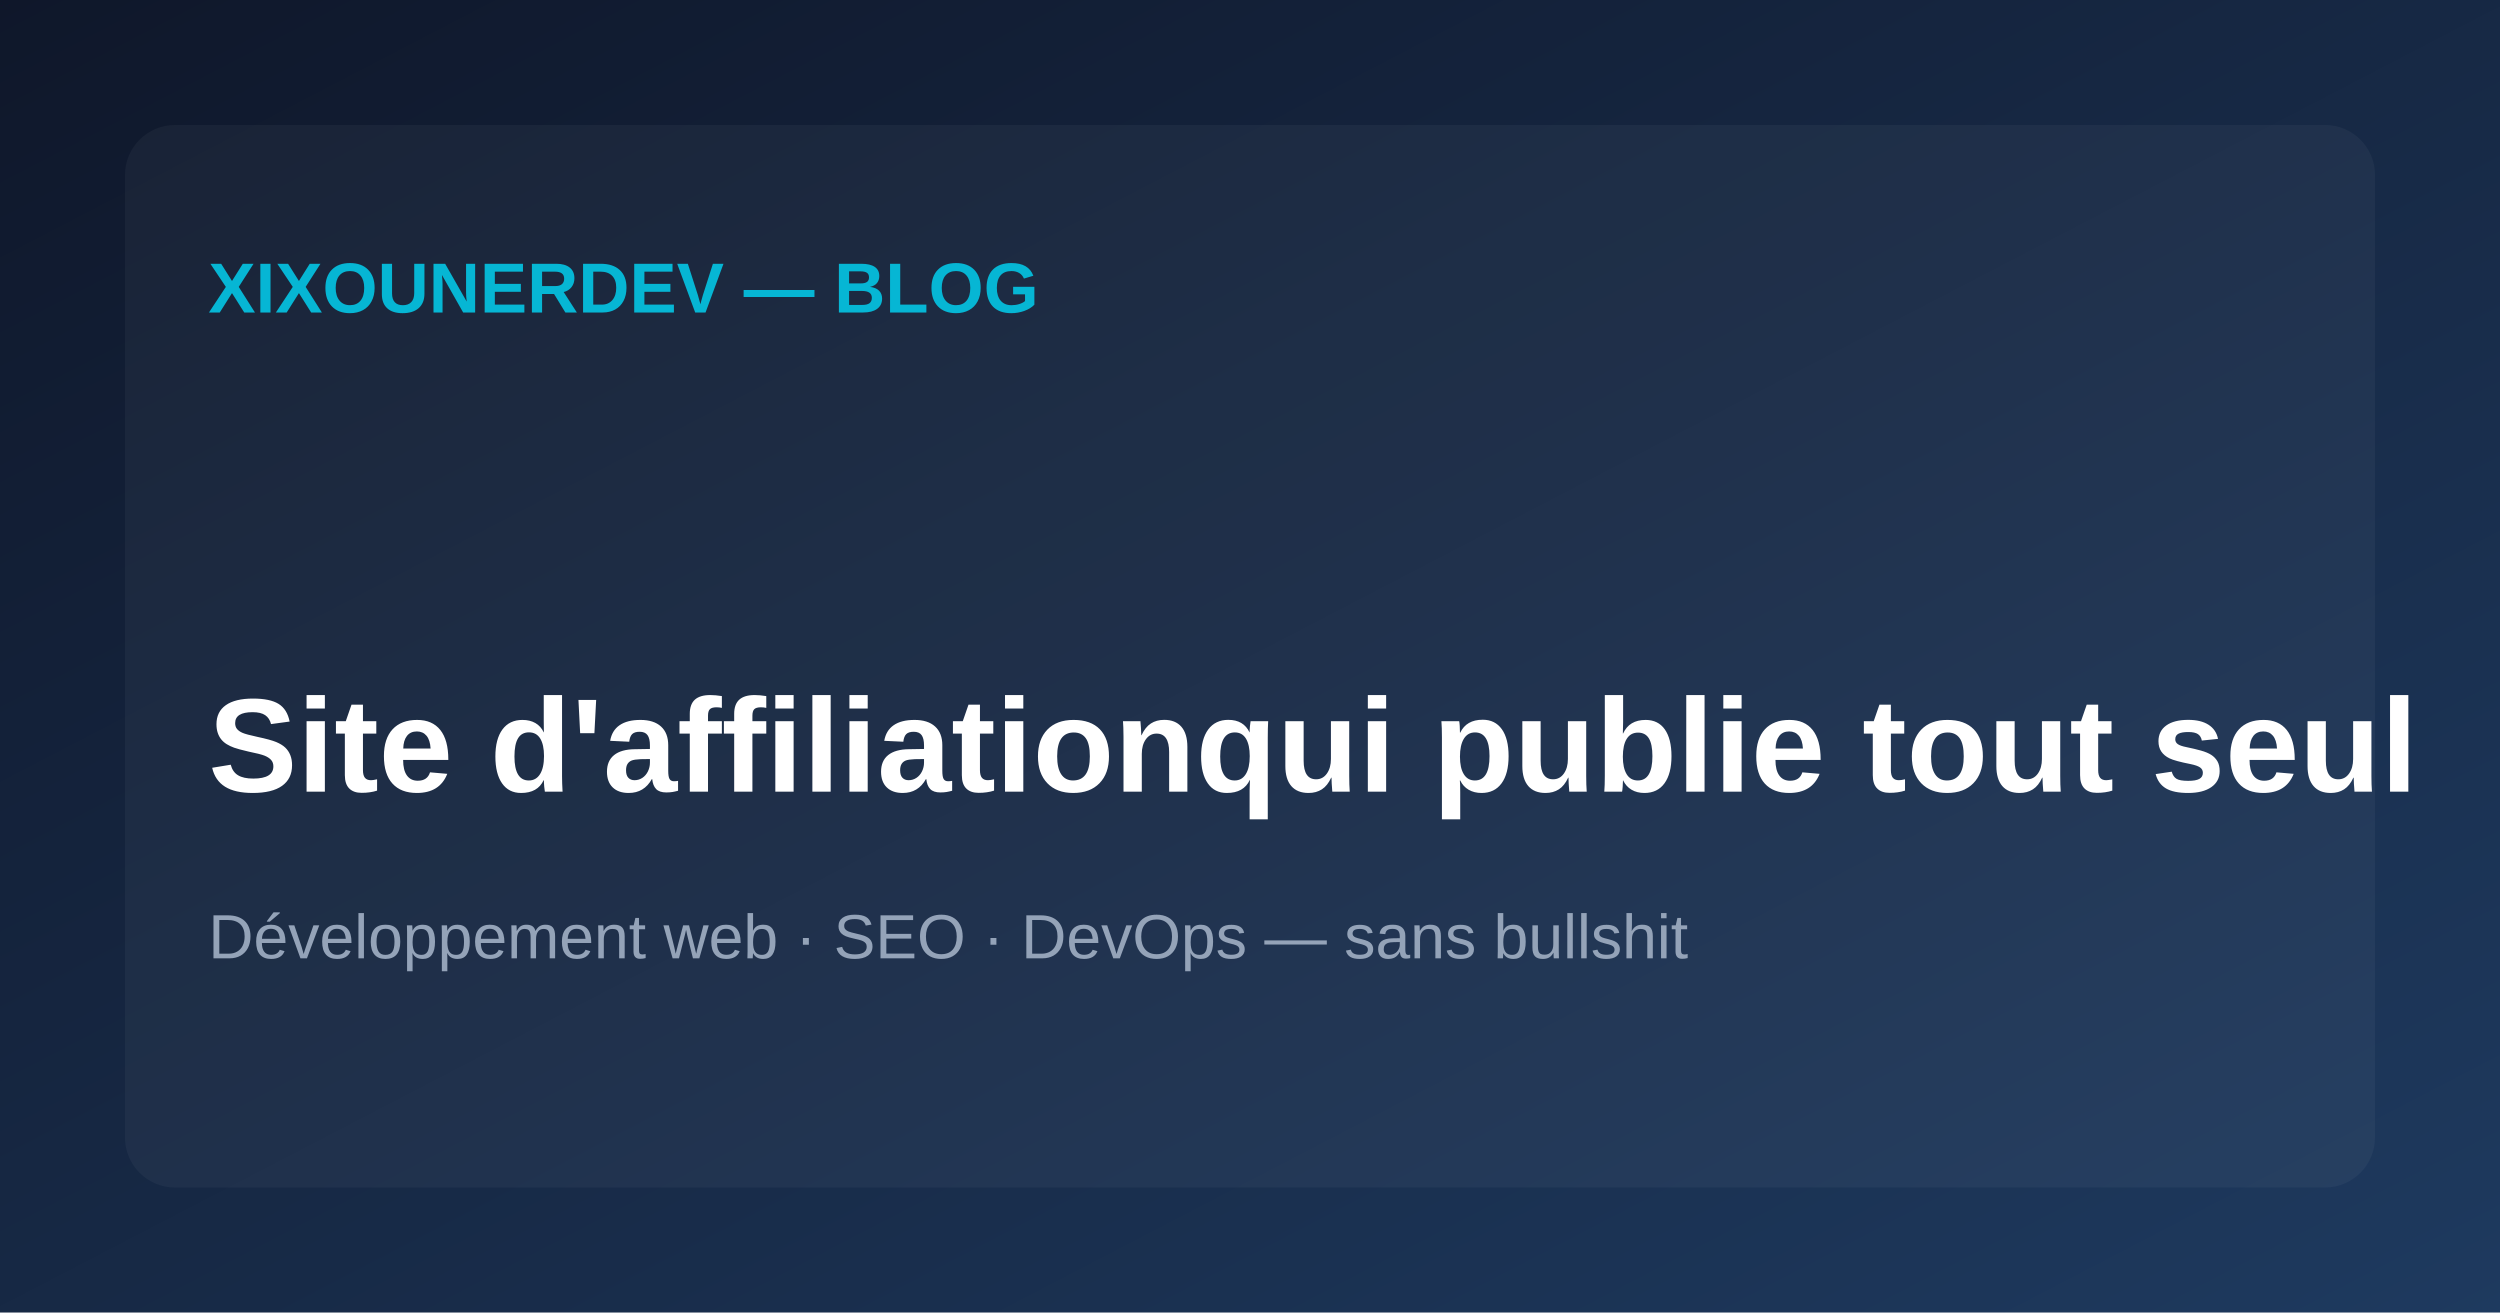
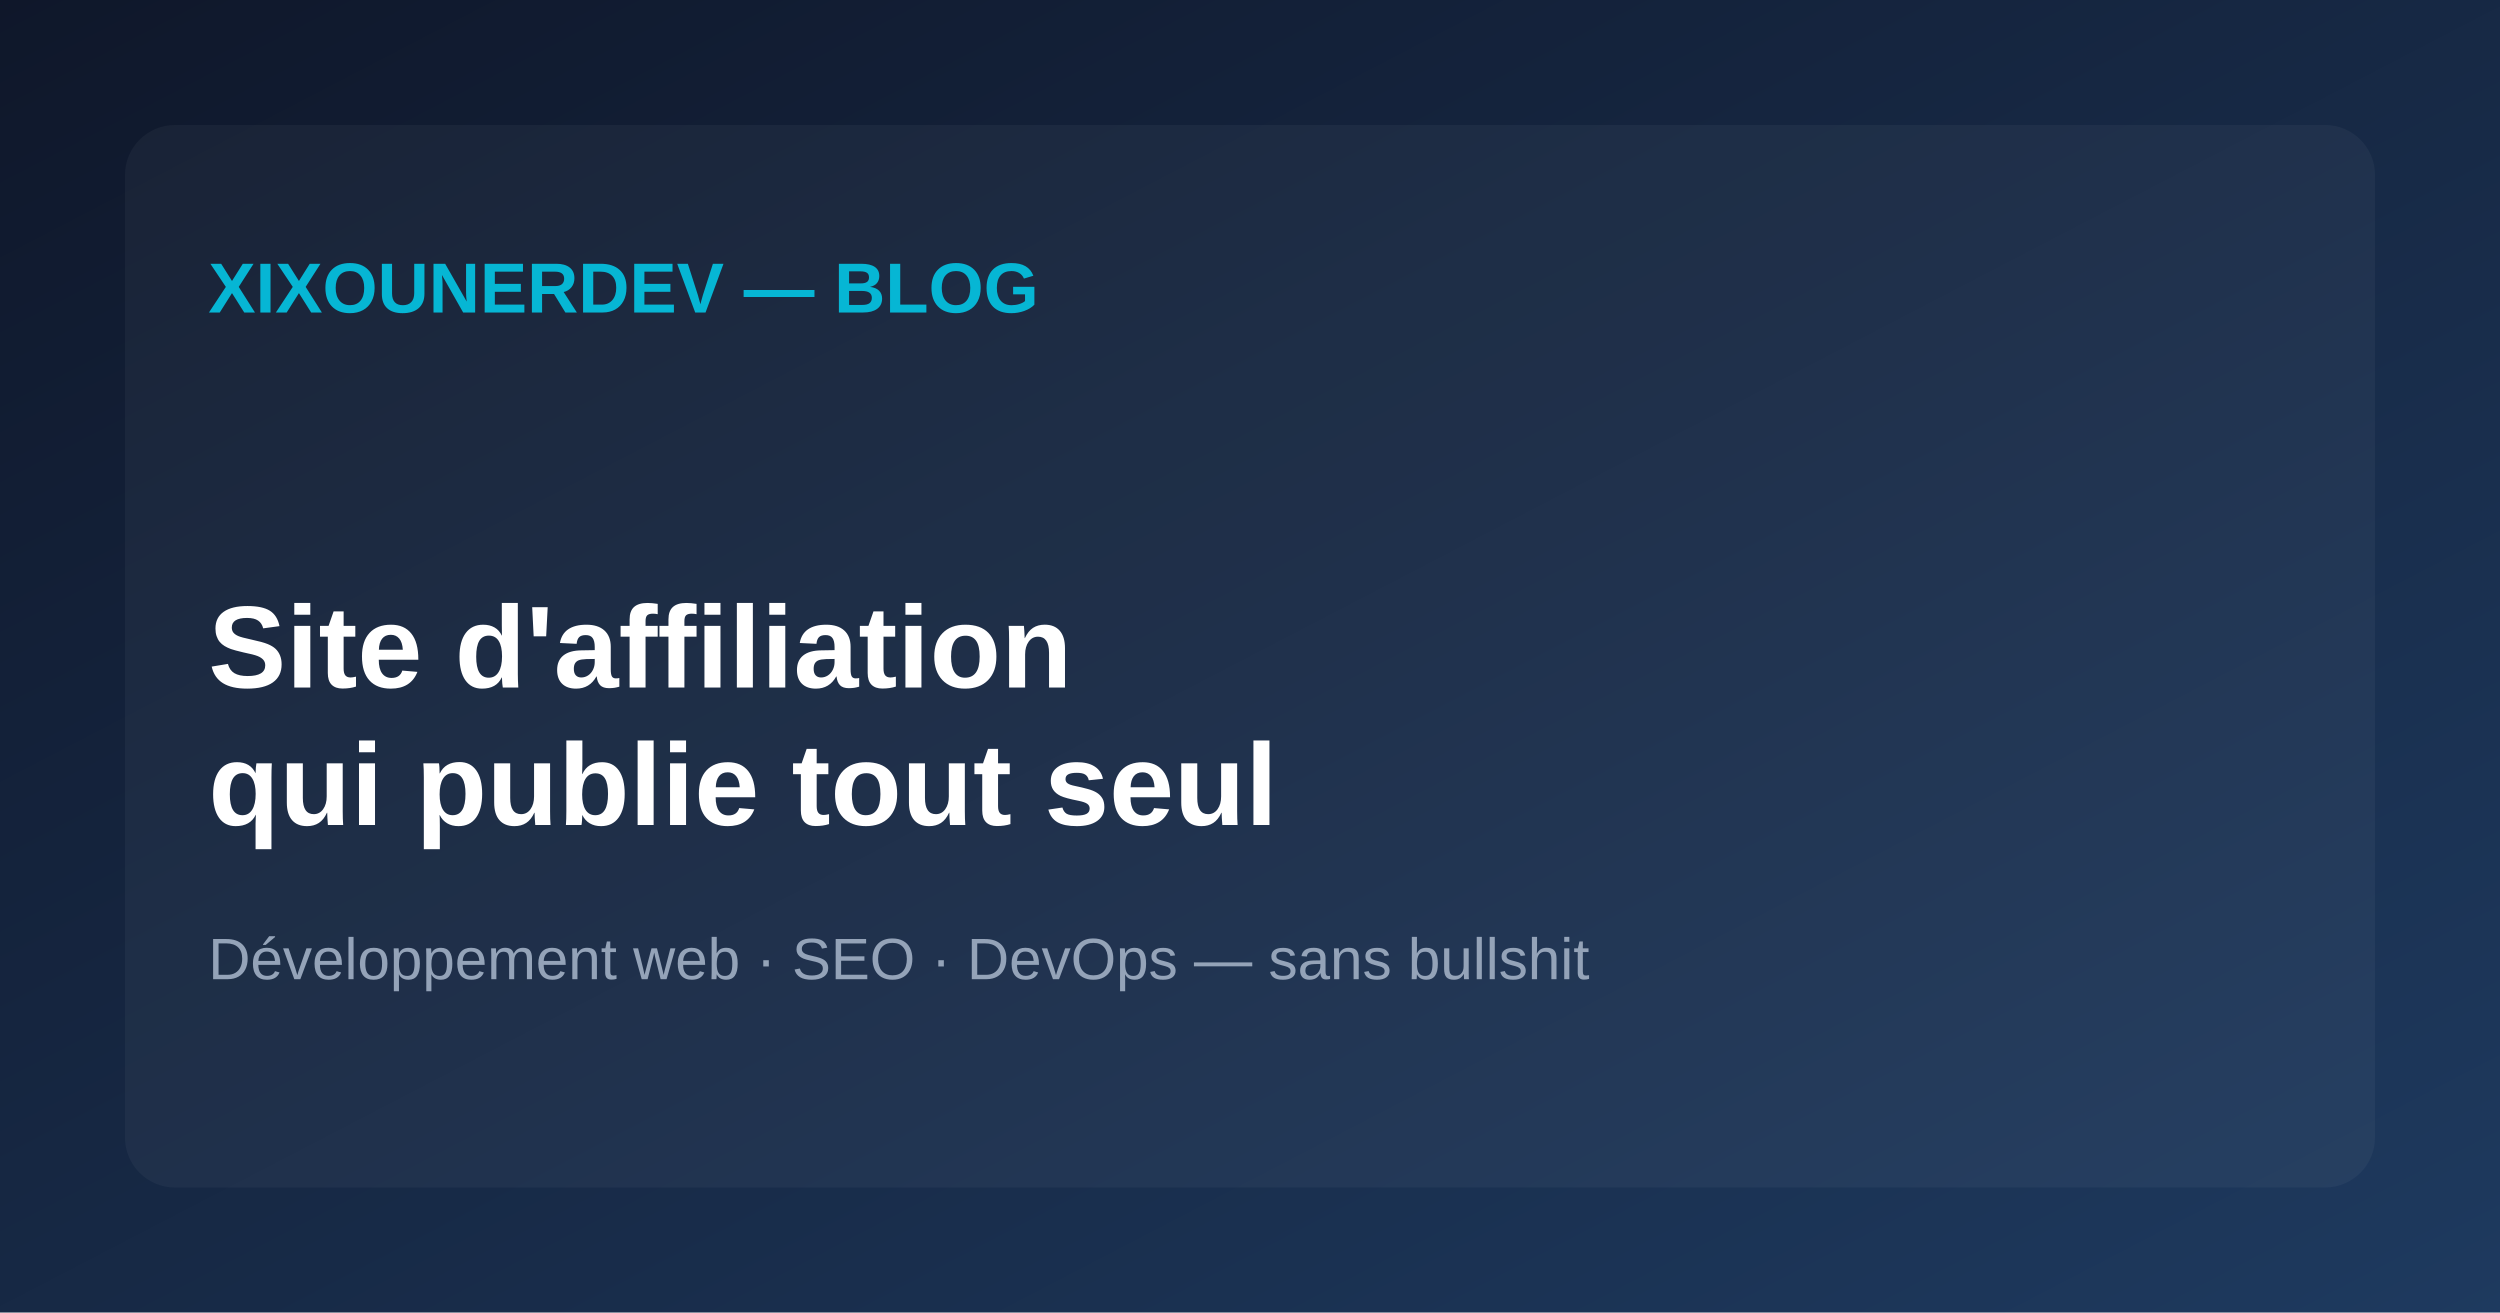
<svg xmlns="http://www.w3.org/2000/svg" width="1200" height="630" viewBox="0 0 1200 630">
  <defs>
    <linearGradient id="g" x1="0" y1="0" x2="1" y2="1">
      <stop offset="0" stop-color="#0f172a" />
      <stop offset="1" stop-color="#1e3a5f" />
    </linearGradient>
  </defs>
  <rect width="1200" height="630" fill="url(#g)" />
  <rect x="60" y="60" width="1080" height="510" rx="24" fill="rgba(255,255,255,0.04)" />
  <text x="100" y="150" font-family="Arial" font-size="34" font-weight="bold" fill="#06b6d4">XIXOUNERDEV — BLOG</text>
-   <text x="100" y="380" font-family="Arial" font-size="64" font-weight="bold" fill="#ffffff">Site d'affiliation
- qui publie tout seul</text>
-   <text x="100" y="460" font-family="Arial" font-size="30" fill="#94a3b8">Développement web · SEO · DevOps — sans bullshit</text>
+   <text x="100" y="330" font-family="Arial" font-size="56" font-weight="bold" fill="#ffffff">
+     <tspan x="100" dy="0">Site d'affiliation</tspan>
+     <tspan x="100" dy="66">qui publie tout seul</tspan>
+   </text>
+   <text x="100" y="470" font-family="Arial" font-size="28" fill="#94a3b8">Développement web · SEO · DevOps — sans bullshit</text>
</svg>
